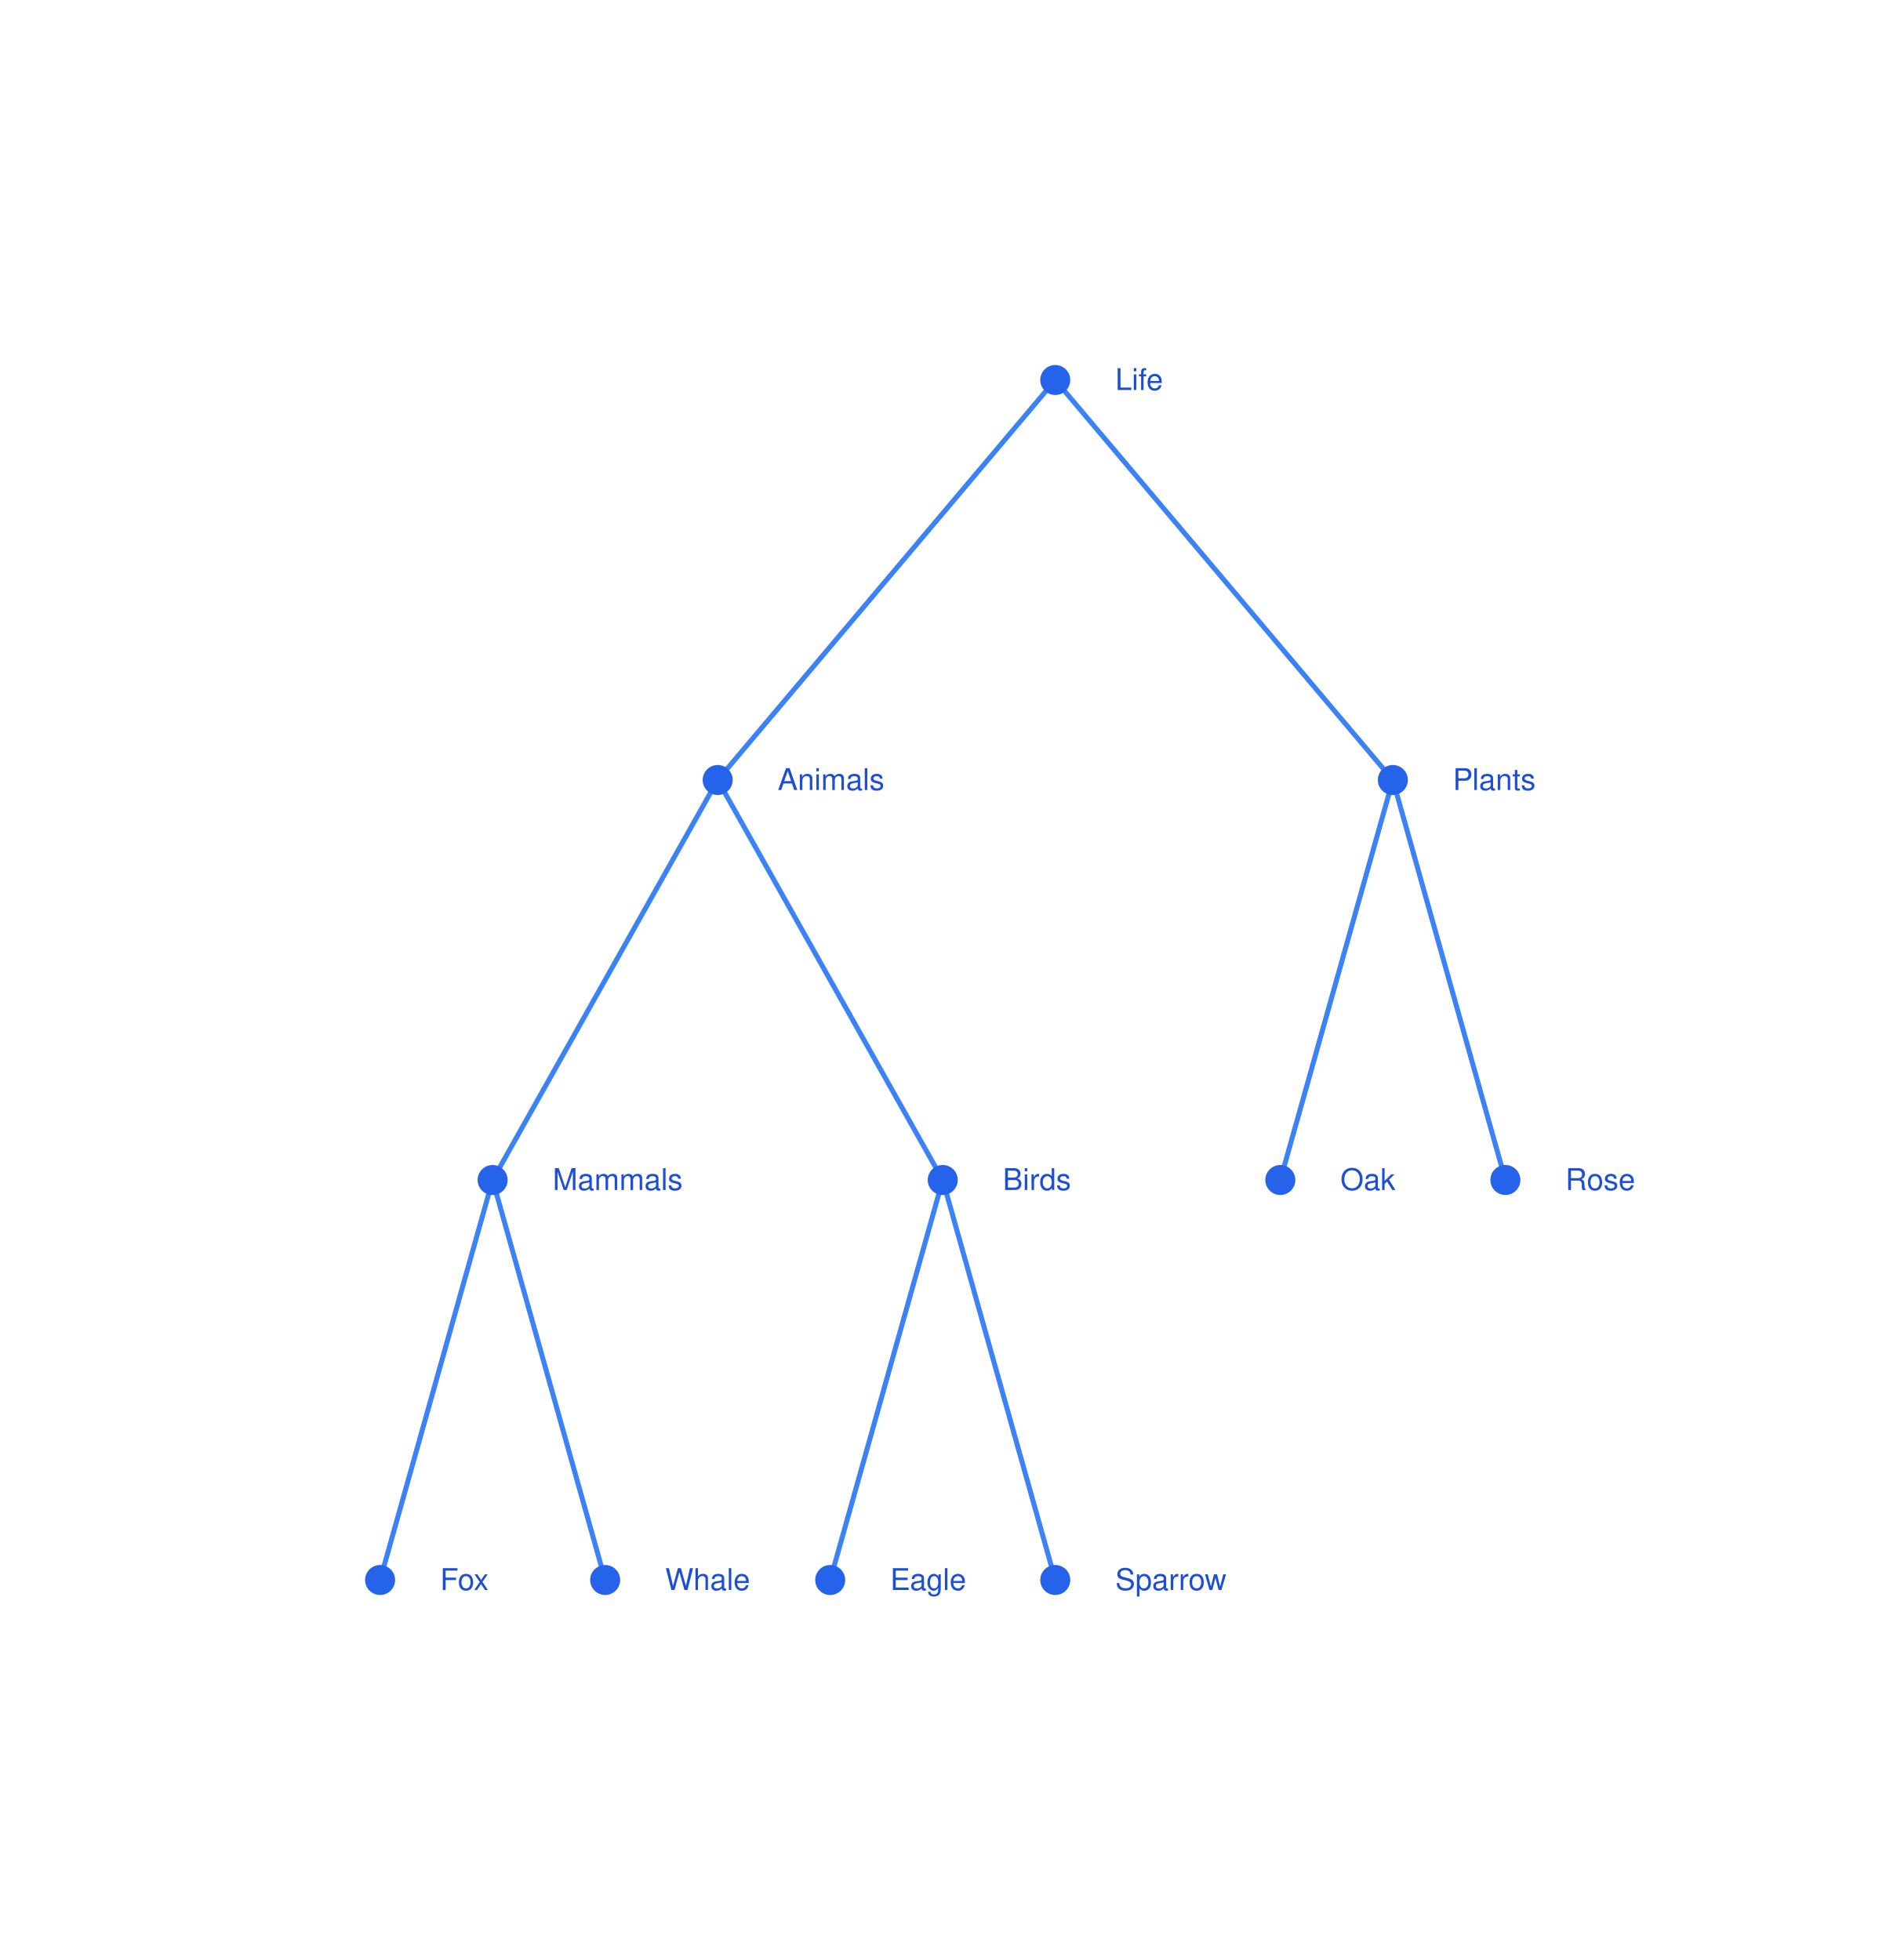
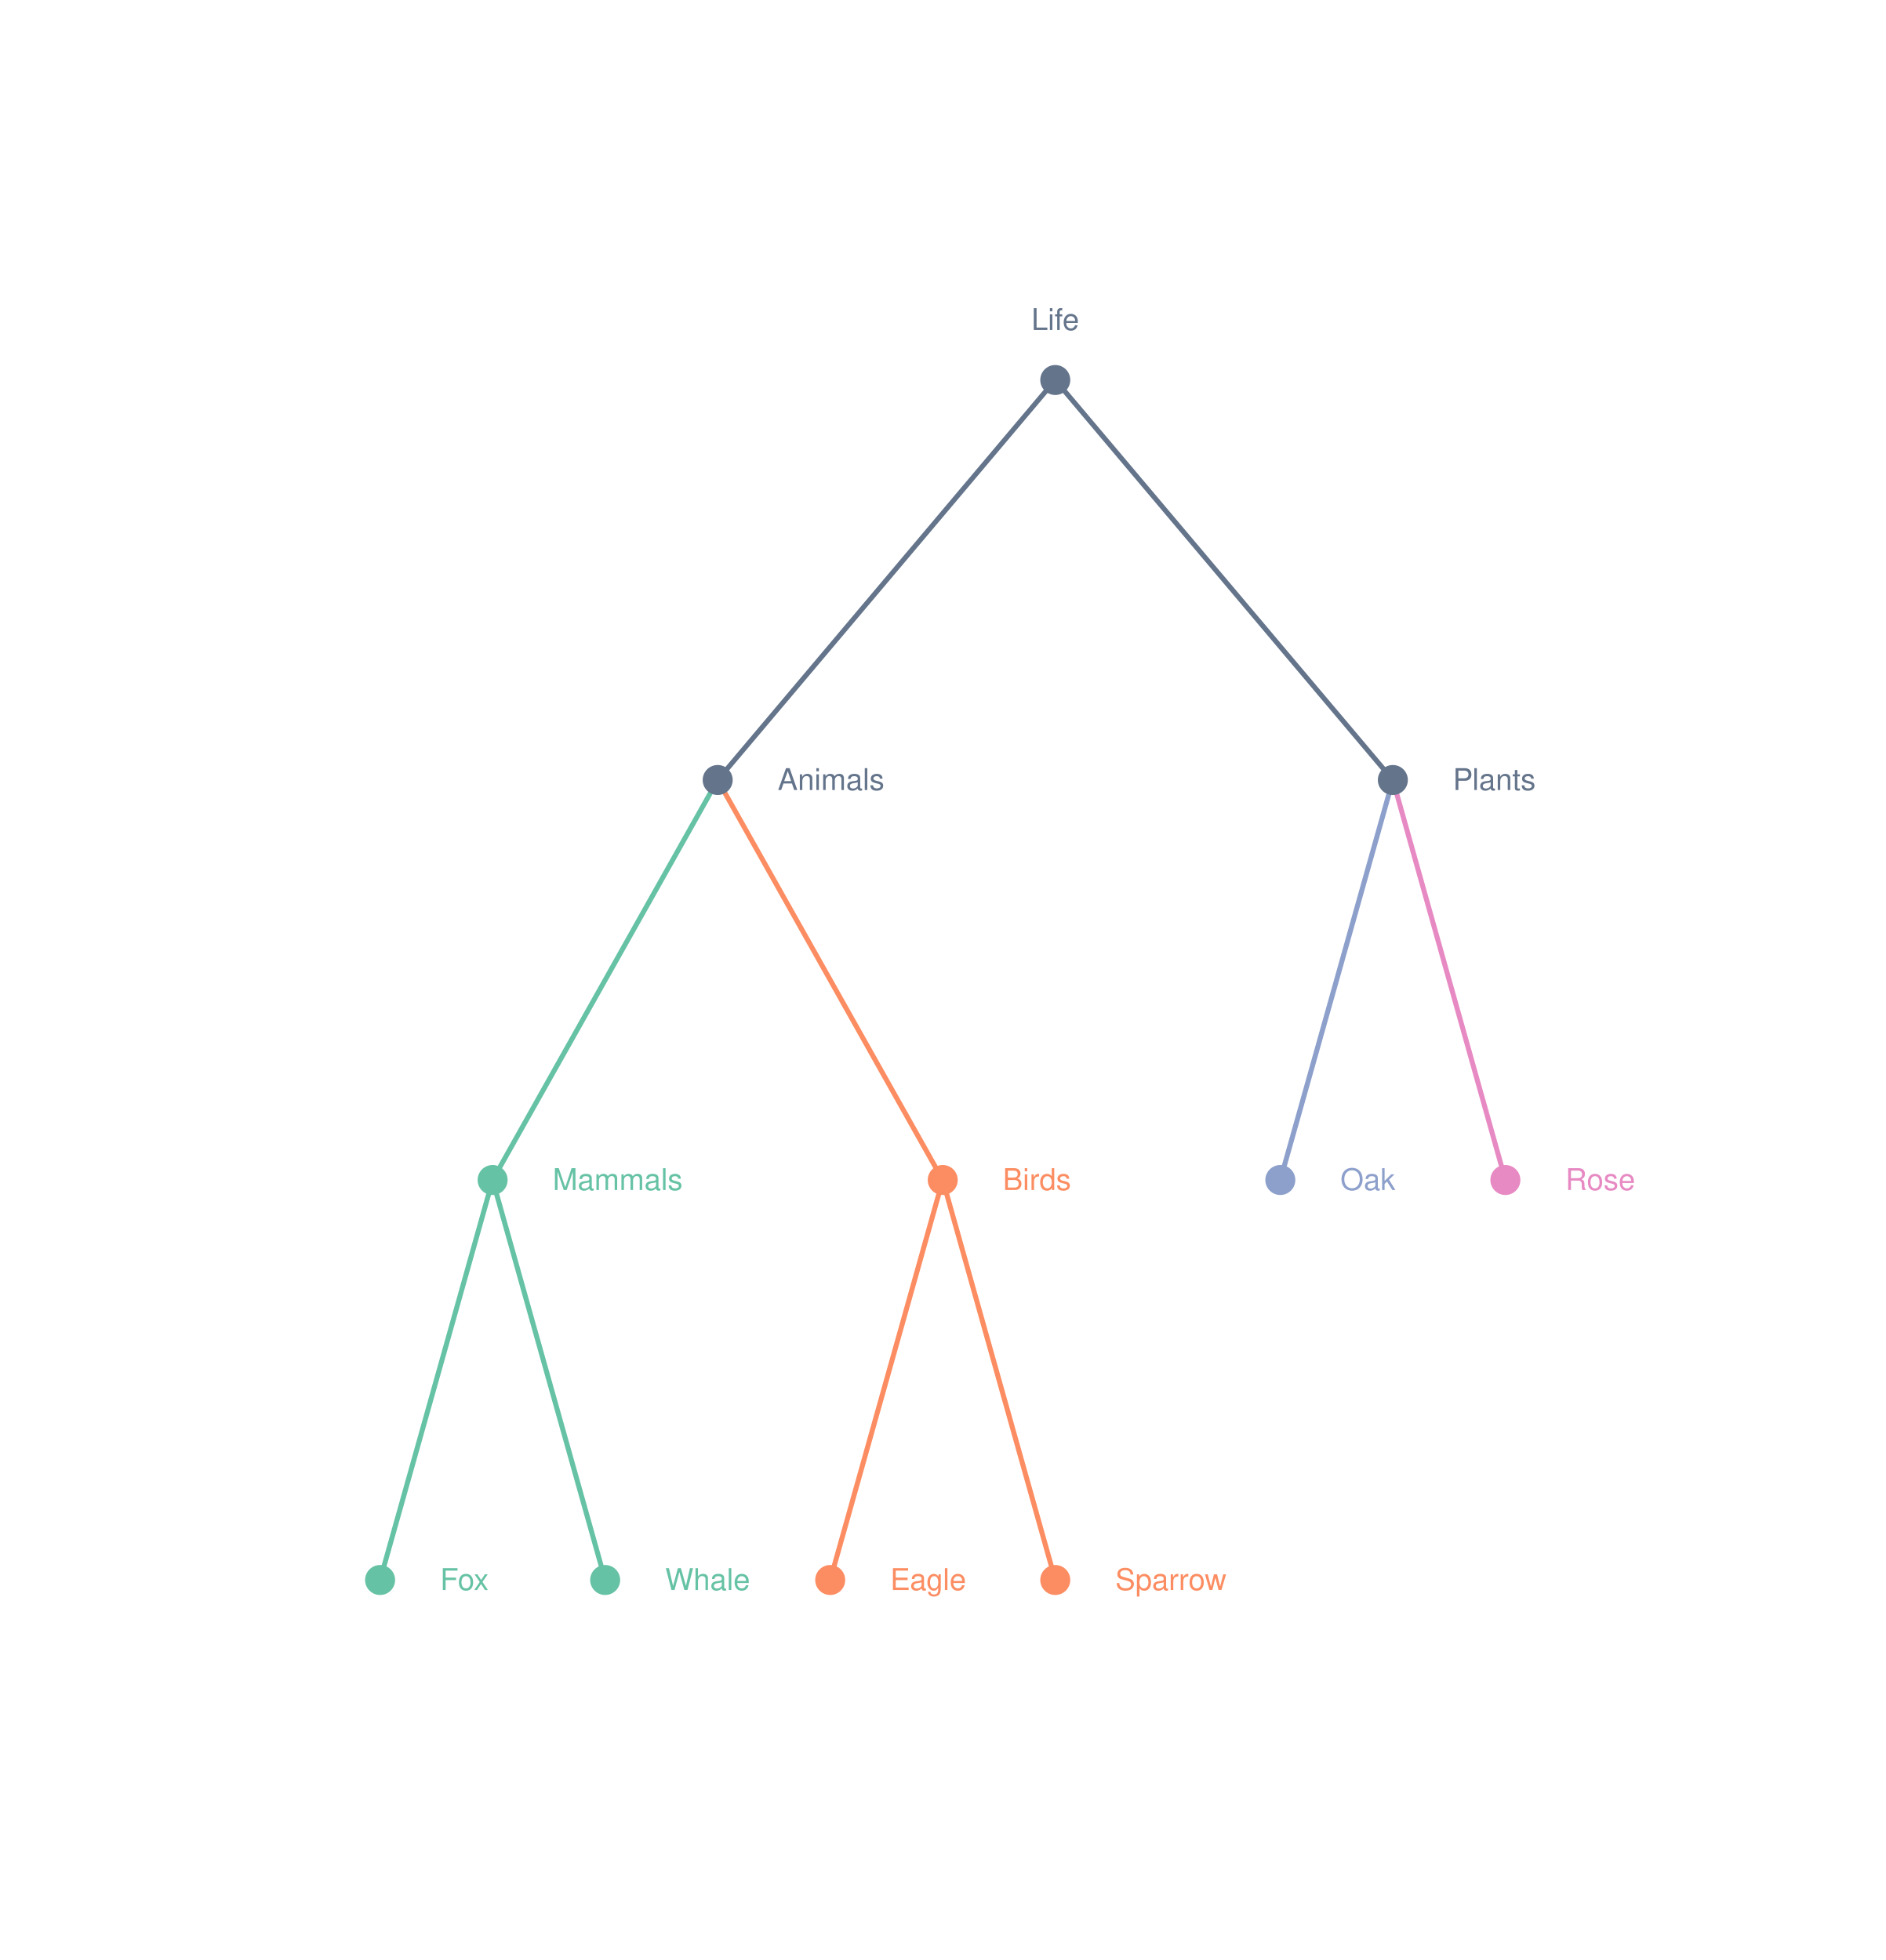
<svg xmlns="http://www.w3.org/2000/svg" viewBox="0 0 754.000 784.000" width="754.000" height="784.000" role="img">
  <style>
.edge { fill: none; stroke-width: 2.000; stroke-linecap: round; }
.node { }
.label { font-family: Helvetica, Arial, sans-serif; }
</style>
-   <path class="edge" stroke="#3b82f6" d="M 422.000,152.000 L 416.130,158.957 L 410.261,165.913 L 404.391,172.870 L 398.522,179.826 L 392.652,186.783 L 386.783,193.739 L 380.913,200.696 L 375.043,207.652 L 369.174,214.609 L 363.304,221.565 L 357.435,228.522 L 351.565,235.478 L 345.696,242.435 L 339.826,249.391 L 333.957,256.348 L 328.087,263.304 L 322.217,270.261 L 316.348,277.217 L 310.478,284.174 L 304.609,291.130 L 298.739,298.087 L 292.870,305.043 L 287.000,312.000" />
-   <path class="edge" stroke="#3b82f6" d="M 287.000,312.000 L 283.087,318.957 L 279.174,325.913 L 275.261,332.870 L 271.348,339.826 L 267.435,346.783 L 263.522,353.739 L 259.609,360.696 L 255.696,367.652 L 251.783,374.609 L 247.870,381.565 L 243.957,388.522 L 240.043,395.478 L 236.130,402.435 L 232.217,409.391 L 228.304,416.348 L 224.391,423.304 L 220.478,430.261 L 216.565,437.217 L 212.652,444.174 L 208.739,451.130 L 204.826,458.087 L 200.913,465.043 L 197.000,472.000" />
-   <path class="edge" stroke="#3b82f6" d="M 197.000,472.000 L 195.043,478.957 L 193.087,485.913 L 191.130,492.870 L 189.174,499.826 L 187.217,506.783 L 185.261,513.739 L 183.304,520.696 L 181.348,527.652 L 179.391,534.609 L 177.435,541.565 L 175.478,548.522 L 173.522,555.478 L 171.565,562.435 L 169.609,569.391 L 167.652,576.348 L 165.696,583.304 L 163.739,590.261 L 161.783,597.217 L 159.826,604.174 L 157.870,611.130 L 155.913,618.087 L 153.957,625.043 L 152.000,632.000" />
-   <path class="edge" stroke="#3b82f6" d="M 197.000,472.000 L 198.957,478.957 L 200.913,485.913 L 202.870,492.870 L 204.826,499.826 L 206.783,506.783 L 208.739,513.739 L 210.696,520.696 L 212.652,527.652 L 214.609,534.609 L 216.565,541.565 L 218.522,548.522 L 220.478,555.478 L 222.435,562.435 L 224.391,569.391 L 226.348,576.348 L 228.304,583.304 L 230.261,590.261 L 232.217,597.217 L 234.174,604.174 L 236.130,611.130 L 238.087,618.087 L 240.043,625.043 L 242.000,632.000" />
-   <path class="edge" stroke="#3b82f6" d="M 287.000,312.000 L 290.913,318.957 L 294.826,325.913 L 298.739,332.870 L 302.652,339.826 L 306.565,346.783 L 310.478,353.739 L 314.391,360.696 L 318.304,367.652 L 322.217,374.609 L 326.130,381.565 L 330.043,388.522 L 333.957,395.478 L 337.870,402.435 L 341.783,409.391 L 345.696,416.348 L 349.609,423.304 L 353.522,430.261 L 357.435,437.217 L 361.348,444.174 L 365.261,451.130 L 369.174,458.087 L 373.087,465.043 L 377.000,472.000" />
-   <path class="edge" stroke="#3b82f6" d="M 377.000,472.000 L 375.043,478.957 L 373.087,485.913 L 371.130,492.870 L 369.174,499.826 L 367.217,506.783 L 365.261,513.739 L 363.304,520.696 L 361.348,527.652 L 359.391,534.609 L 357.435,541.565 L 355.478,548.522 L 353.522,555.478 L 351.565,562.435 L 349.609,569.391 L 347.652,576.348 L 345.696,583.304 L 343.739,590.261 L 341.783,597.217 L 339.826,604.174 L 337.870,611.130 L 335.913,618.087 L 333.957,625.043 L 332.000,632.000" />
-   <path class="edge" stroke="#3b82f6" d="M 377.000,472.000 L 378.957,478.957 L 380.913,485.913 L 382.870,492.870 L 384.826,499.826 L 386.783,506.783 L 388.739,513.739 L 390.696,520.696 L 392.652,527.652 L 394.609,534.609 L 396.565,541.565 L 398.522,548.522 L 400.478,555.478 L 402.435,562.435 L 404.391,569.391 L 406.348,576.348 L 408.304,583.304 L 410.261,590.261 L 412.217,597.217 L 414.174,604.174 L 416.130,611.130 L 418.087,618.087 L 420.043,625.043 L 422.000,632.000" />
-   <path class="edge" stroke="#3b82f6" d="M 422.000,152.000 L 427.870,158.957 L 433.739,165.913 L 439.609,172.870 L 445.478,179.826 L 451.348,186.783 L 457.217,193.739 L 463.087,200.696 L 468.957,207.652 L 474.826,214.609 L 480.696,221.565 L 486.565,228.522 L 492.435,235.478 L 498.304,242.435 L 504.174,249.391 L 510.043,256.348 L 515.913,263.304 L 521.783,270.261 L 527.652,277.217 L 533.522,284.174 L 539.391,291.130 L 545.261,298.087 L 551.130,305.043 L 557.000,312.000" />
-   <path class="edge" stroke="#3b82f6" d="M 557.000,312.000 L 555.043,318.957 L 553.087,325.913 L 551.130,332.870 L 549.174,339.826 L 547.217,346.783 L 545.261,353.739 L 543.304,360.696 L 541.348,367.652 L 539.391,374.609 L 537.435,381.565 L 535.478,388.522 L 533.522,395.478 L 531.565,402.435 L 529.609,409.391 L 527.652,416.348 L 525.696,423.304 L 523.739,430.261 L 521.783,437.217 L 519.826,444.174 L 517.870,451.130 L 515.913,458.087 L 513.957,465.043 L 512.000,472.000" />
-   <path class="edge" stroke="#3b82f6" d="M 557.000,312.000 L 558.957,318.957 L 560.913,325.913 L 562.870,332.870 L 564.826,339.826 L 566.783,346.783 L 568.739,353.739 L 570.696,360.696 L 572.652,367.652 L 574.609,374.609 L 576.565,381.565 L 578.522,388.522 L 580.478,395.478 L 582.435,402.435 L 584.391,409.391 L 586.348,416.348 L 588.304,423.304 L 590.261,430.261 L 592.217,437.217 L 594.174,444.174 L 596.130,451.130 L 598.087,458.087 L 600.043,465.043 L 602.000,472.000" />
-   <circle class="node" fill="#2563eb" cx="422.000" cy="152.000" r="6.000" />
-   <text class="label" x="446.000" y="152.000" font-size="12.000" fill="#1d4ed8" dominant-baseline="middle">Life</text>
-   <circle class="node" fill="#2563eb" cx="287.000" cy="312.000" r="6.000" />
-   <text class="label" x="311.000" y="312.000" font-size="12.000" fill="#1d4ed8" dominant-baseline="middle">Animals</text>
-   <circle class="node" fill="#2563eb" cx="197.000" cy="472.000" r="6.000" />
-   <text class="label" x="221.000" y="472.000" font-size="12.000" fill="#1d4ed8" dominant-baseline="middle">Mammals</text>
-   <circle class="node" fill="#2563eb" cx="152.000" cy="632.000" r="6.000" />
-   <text class="label" x="176.000" y="632.000" font-size="12.000" fill="#1d4ed8" dominant-baseline="middle">Fox</text>
-   <circle class="node" fill="#2563eb" cx="242.000" cy="632.000" r="6.000" />
-   <text class="label" x="266.000" y="632.000" font-size="12.000" fill="#1d4ed8" dominant-baseline="middle">Whale</text>
-   <circle class="node" fill="#2563eb" cx="377.000" cy="472.000" r="6.000" />
-   <text class="label" x="401.000" y="472.000" font-size="12.000" fill="#1d4ed8" dominant-baseline="middle">Birds</text>
-   <circle class="node" fill="#2563eb" cx="332.000" cy="632.000" r="6.000" />
-   <text class="label" x="356.000" y="632.000" font-size="12.000" fill="#1d4ed8" dominant-baseline="middle">Eagle</text>
-   <circle class="node" fill="#2563eb" cx="422.000" cy="632.000" r="6.000" />
-   <text class="label" x="446.000" y="632.000" font-size="12.000" fill="#1d4ed8" dominant-baseline="middle">Sparrow</text>
-   <circle class="node" fill="#2563eb" cx="557.000" cy="312.000" r="6.000" />
-   <text class="label" x="581.000" y="312.000" font-size="12.000" fill="#1d4ed8" dominant-baseline="middle">Plants</text>
-   <circle class="node" fill="#2563eb" cx="512.000" cy="472.000" r="6.000" />
-   <text class="label" x="536.000" y="472.000" font-size="12.000" fill="#1d4ed8" dominant-baseline="middle">Oak</text>
-   <circle class="node" fill="#2563eb" cx="602.000" cy="472.000" r="6.000" />
-   <text class="label" x="626.000" y="472.000" font-size="12.000" fill="#1d4ed8" dominant-baseline="middle">Rose</text>
+   <path class="edge" stroke="#64748b" d="M 422.000,152.000 L 416.130,158.957 L 410.261,165.913 L 404.391,172.870 L 398.522,179.826 L 392.652,186.783 L 386.783,193.739 L 380.913,200.696 L 375.043,207.652 L 369.174,214.609 L 363.304,221.565 L 357.435,228.522 L 351.565,235.478 L 345.696,242.435 L 339.826,249.391 L 333.957,256.348 L 328.087,263.304 L 322.217,270.261 L 316.348,277.217 L 310.478,284.174 L 304.609,291.130 L 298.739,298.087 L 292.870,305.043 L 287.000,312.000" />
+   <path class="edge" stroke="#66c2a5" d="M 287.000,312.000 L 283.087,318.957 L 279.174,325.913 L 275.261,332.870 L 271.348,339.826 L 267.435,346.783 L 263.522,353.739 L 259.609,360.696 L 255.696,367.652 L 251.783,374.609 L 247.870,381.565 L 243.957,388.522 L 240.043,395.478 L 236.130,402.435 L 232.217,409.391 L 228.304,416.348 L 224.391,423.304 L 220.478,430.261 L 216.565,437.217 L 212.652,444.174 L 208.739,451.130 L 204.826,458.087 L 200.913,465.043 L 197.000,472.000" />
+   <path class="edge" stroke="#66c2a5" d="M 197.000,472.000 L 195.043,478.957 L 193.087,485.913 L 191.130,492.870 L 189.174,499.826 L 187.217,506.783 L 185.261,513.739 L 183.304,520.696 L 181.348,527.652 L 179.391,534.609 L 177.435,541.565 L 175.478,548.522 L 173.522,555.478 L 171.565,562.435 L 169.609,569.391 L 167.652,576.348 L 165.696,583.304 L 163.739,590.261 L 161.783,597.217 L 159.826,604.174 L 157.870,611.130 L 155.913,618.087 L 153.957,625.043 L 152.000,632.000" />
+   <path class="edge" stroke="#66c2a5" d="M 197.000,472.000 L 198.957,478.957 L 200.913,485.913 L 202.870,492.870 L 204.826,499.826 L 206.783,506.783 L 208.739,513.739 L 210.696,520.696 L 212.652,527.652 L 214.609,534.609 L 216.565,541.565 L 218.522,548.522 L 220.478,555.478 L 222.435,562.435 L 224.391,569.391 L 226.348,576.348 L 228.304,583.304 L 230.261,590.261 L 232.217,597.217 L 234.174,604.174 L 236.130,611.130 L 238.087,618.087 L 240.043,625.043 L 242.000,632.000" />
+   <path class="edge" stroke="#fc8d62" d="M 287.000,312.000 L 290.913,318.957 L 294.826,325.913 L 298.739,332.870 L 302.652,339.826 L 306.565,346.783 L 310.478,353.739 L 314.391,360.696 L 318.304,367.652 L 322.217,374.609 L 326.130,381.565 L 330.043,388.522 L 333.957,395.478 L 337.870,402.435 L 341.783,409.391 L 345.696,416.348 L 349.609,423.304 L 353.522,430.261 L 357.435,437.217 L 361.348,444.174 L 365.261,451.130 L 369.174,458.087 L 373.087,465.043 L 377.000,472.000" />
+   <path class="edge" stroke="#fc8d62" d="M 377.000,472.000 L 375.043,478.957 L 373.087,485.913 L 371.130,492.870 L 369.174,499.826 L 367.217,506.783 L 365.261,513.739 L 363.304,520.696 L 361.348,527.652 L 359.391,534.609 L 357.435,541.565 L 355.478,548.522 L 353.522,555.478 L 351.565,562.435 L 349.609,569.391 L 347.652,576.348 L 345.696,583.304 L 343.739,590.261 L 341.783,597.217 L 339.826,604.174 L 337.870,611.130 L 335.913,618.087 L 333.957,625.043 L 332.000,632.000" />
+   <path class="edge" stroke="#fc8d62" d="M 377.000,472.000 L 378.957,478.957 L 380.913,485.913 L 382.870,492.870 L 384.826,499.826 L 386.783,506.783 L 388.739,513.739 L 390.696,520.696 L 392.652,527.652 L 394.609,534.609 L 396.565,541.565 L 398.522,548.522 L 400.478,555.478 L 402.435,562.435 L 404.391,569.391 L 406.348,576.348 L 408.304,583.304 L 410.261,590.261 L 412.217,597.217 L 414.174,604.174 L 416.130,611.130 L 418.087,618.087 L 420.043,625.043 L 422.000,632.000" />
+   <path class="edge" stroke="#64748b" d="M 422.000,152.000 L 427.870,158.957 L 433.739,165.913 L 439.609,172.870 L 445.478,179.826 L 451.348,186.783 L 457.217,193.739 L 463.087,200.696 L 468.957,207.652 L 474.826,214.609 L 480.696,221.565 L 486.565,228.522 L 492.435,235.478 L 498.304,242.435 L 504.174,249.391 L 510.043,256.348 L 515.913,263.304 L 521.783,270.261 L 527.652,277.217 L 533.522,284.174 L 539.391,291.130 L 545.261,298.087 L 551.130,305.043 L 557.000,312.000" />
+   <path class="edge" stroke="#8da0cb" d="M 557.000,312.000 L 555.043,318.957 L 553.087,325.913 L 551.130,332.870 L 549.174,339.826 L 547.217,346.783 L 545.261,353.739 L 543.304,360.696 L 541.348,367.652 L 539.391,374.609 L 537.435,381.565 L 535.478,388.522 L 533.522,395.478 L 531.565,402.435 L 529.609,409.391 L 527.652,416.348 L 525.696,423.304 L 523.739,430.261 L 521.783,437.217 L 519.826,444.174 L 517.870,451.130 L 515.913,458.087 L 513.957,465.043 L 512.000,472.000" />
+   <path class="edge" stroke="#e78ac3" d="M 557.000,312.000 L 558.957,318.957 L 560.913,325.913 L 562.870,332.870 L 564.826,339.826 L 566.783,346.783 L 568.739,353.739 L 570.696,360.696 L 572.652,367.652 L 574.609,374.609 L 576.565,381.565 L 578.522,388.522 L 580.478,395.478 L 582.435,402.435 L 584.391,409.391 L 586.348,416.348 L 588.304,423.304 L 590.261,430.261 L 592.217,437.217 L 594.174,444.174 L 596.130,451.130 L 598.087,458.087 L 600.043,465.043 L 602.000,472.000" />
+   <circle class="node" fill="#64748b" cx="422.000" cy="152.000" r="6.000" />
+   <text class="label" x="422.000" y="128.000" font-size="12.000" fill="#64748b" text-anchor="middle" dominant-baseline="middle">Life</text>
+   <circle class="node" fill="#64748b" cx="287.000" cy="312.000" r="6.000" />
+   <text class="label" x="311.000" y="312.000" font-size="12.000" fill="#64748b" text-anchor="start" dominant-baseline="middle">Animals</text>
+   <circle class="node" fill="#66c2a5" cx="197.000" cy="472.000" r="6.000" />
+   <text class="label" x="221.000" y="472.000" font-size="12.000" fill="#66c2a5" text-anchor="start" dominant-baseline="middle">Mammals</text>
+   <circle class="node" fill="#66c2a5" cx="152.000" cy="632.000" r="6.000" />
+   <text class="label" x="176.000" y="632.000" font-size="12.000" fill="#66c2a5" text-anchor="start" dominant-baseline="middle">Fox</text>
+   <circle class="node" fill="#66c2a5" cx="242.000" cy="632.000" r="6.000" />
+   <text class="label" x="266.000" y="632.000" font-size="12.000" fill="#66c2a5" text-anchor="start" dominant-baseline="middle">Whale</text>
+   <circle class="node" fill="#fc8d62" cx="377.000" cy="472.000" r="6.000" />
+   <text class="label" x="401.000" y="472.000" font-size="12.000" fill="#fc8d62" text-anchor="start" dominant-baseline="middle">Birds</text>
+   <circle class="node" fill="#fc8d62" cx="332.000" cy="632.000" r="6.000" />
+   <text class="label" x="356.000" y="632.000" font-size="12.000" fill="#fc8d62" text-anchor="start" dominant-baseline="middle">Eagle</text>
+   <circle class="node" fill="#fc8d62" cx="422.000" cy="632.000" r="6.000" />
+   <text class="label" x="446.000" y="632.000" font-size="12.000" fill="#fc8d62" text-anchor="start" dominant-baseline="middle">Sparrow</text>
+   <circle class="node" fill="#64748b" cx="557.000" cy="312.000" r="6.000" />
+   <text class="label" x="581.000" y="312.000" font-size="12.000" fill="#64748b" text-anchor="start" dominant-baseline="middle">Plants</text>
+   <circle class="node" fill="#8da0cb" cx="512.000" cy="472.000" r="6.000" />
+   <text class="label" x="536.000" y="472.000" font-size="12.000" fill="#8da0cb" text-anchor="start" dominant-baseline="middle">Oak</text>
+   <circle class="node" fill="#e78ac3" cx="602.000" cy="472.000" r="6.000" />
+   <text class="label" x="626.000" y="472.000" font-size="12.000" fill="#e78ac3" text-anchor="start" dominant-baseline="middle">Rose</text>
</svg>
